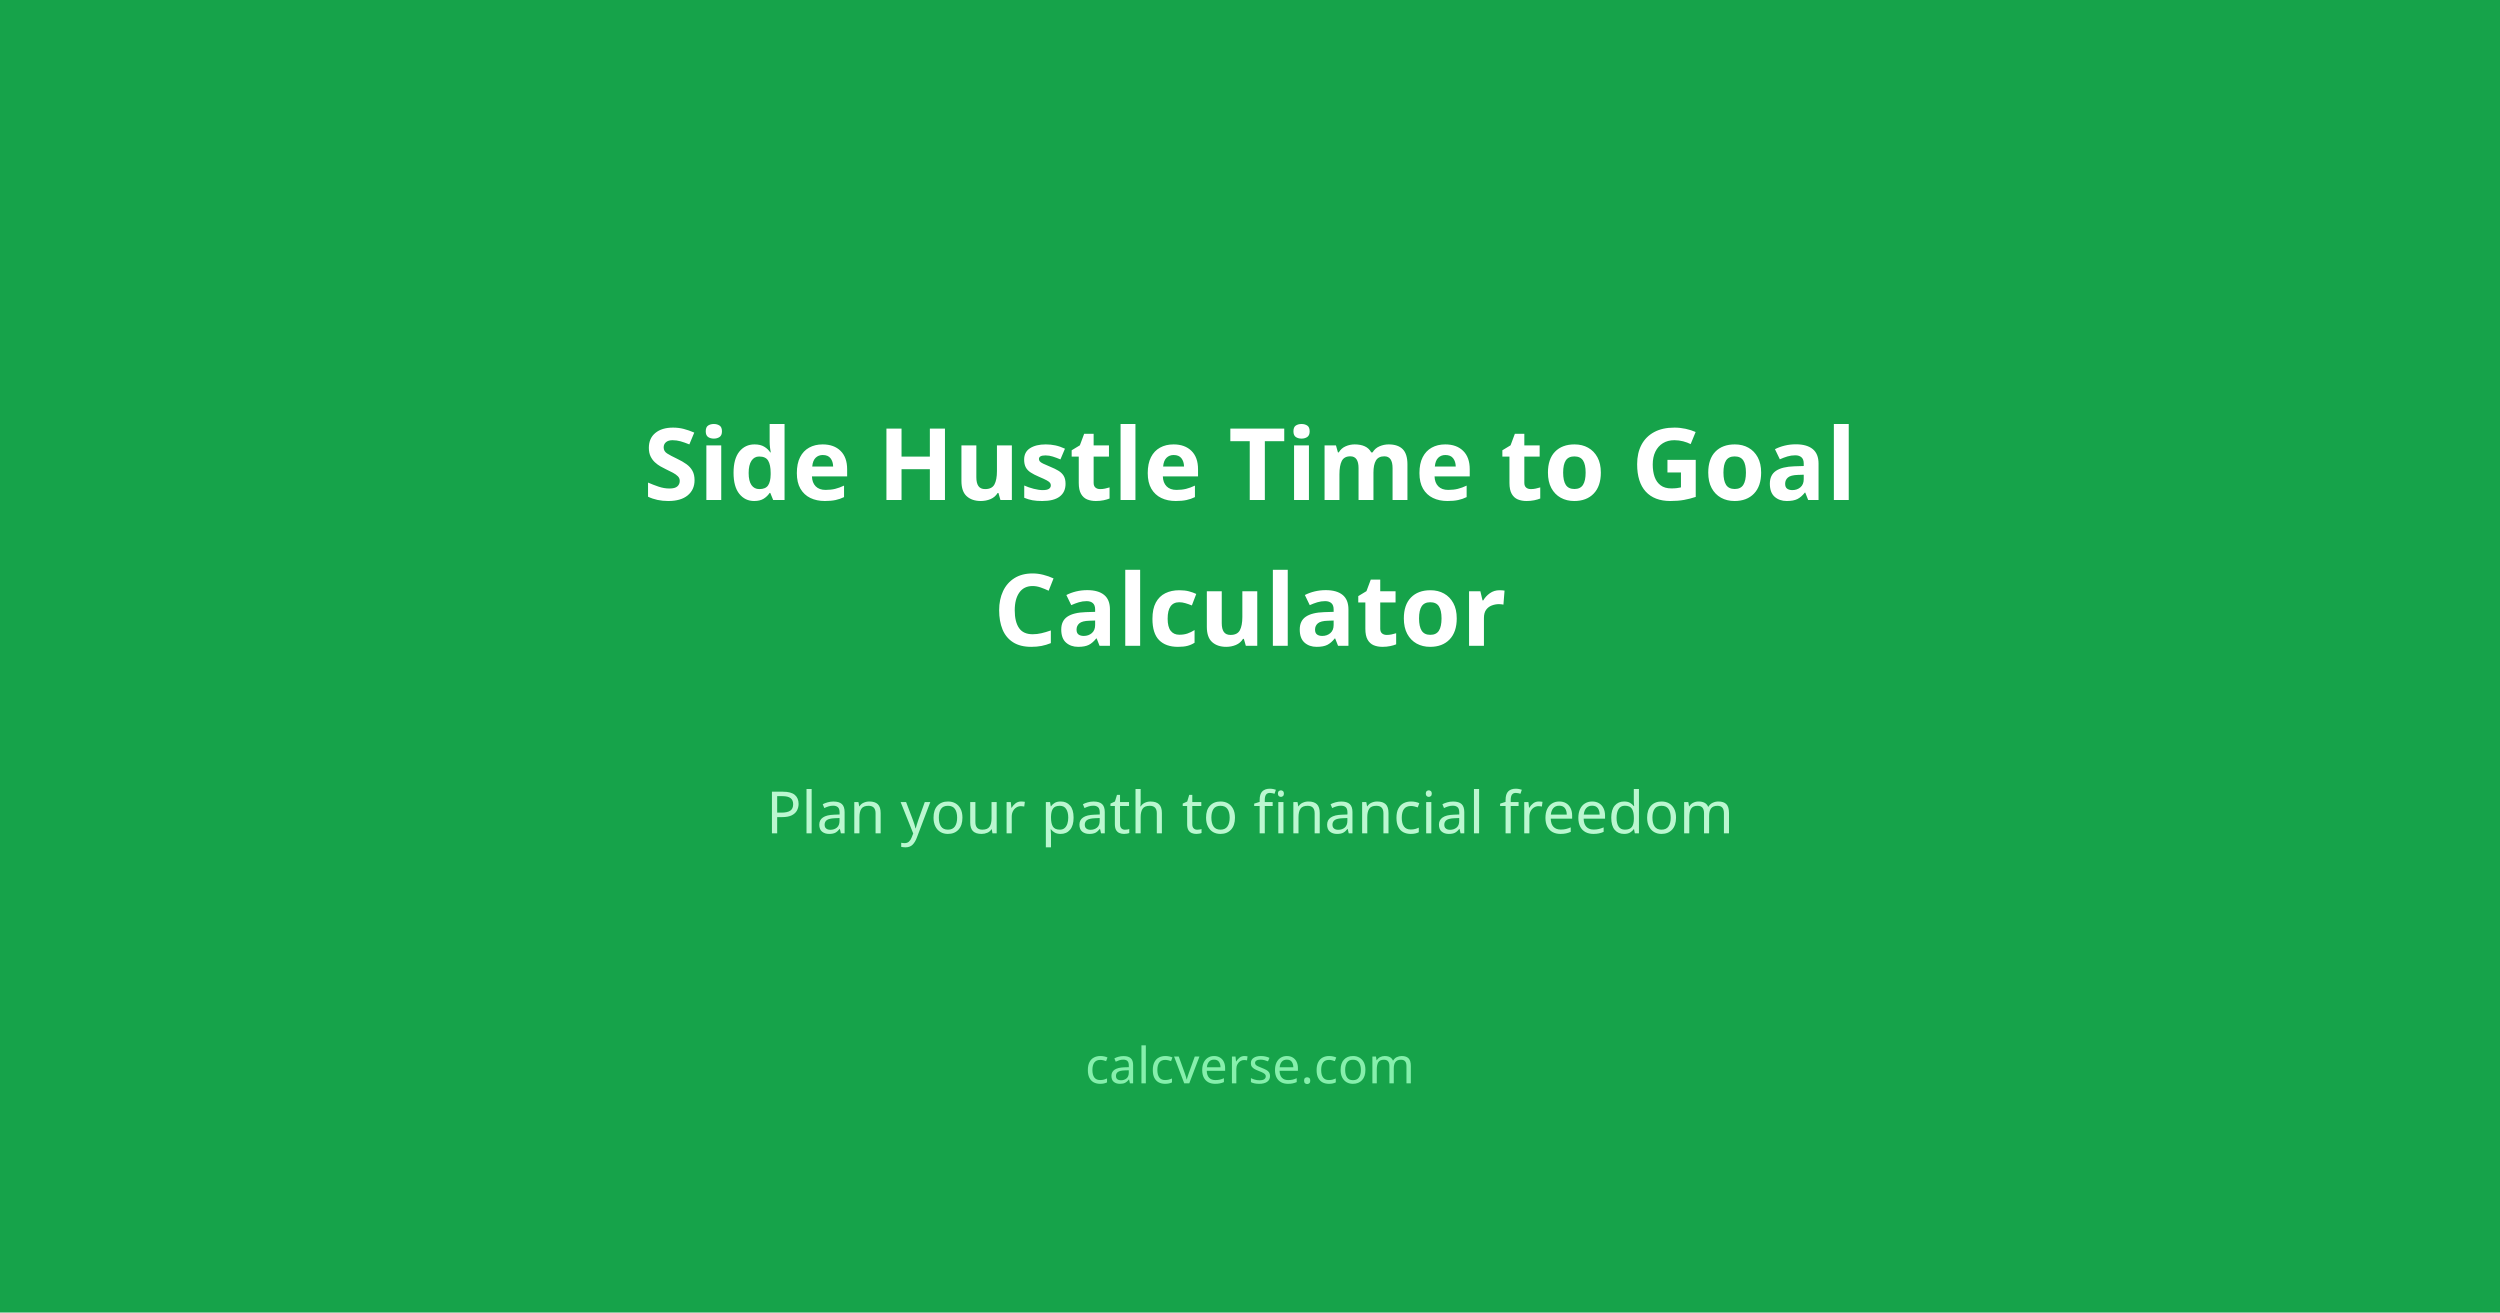
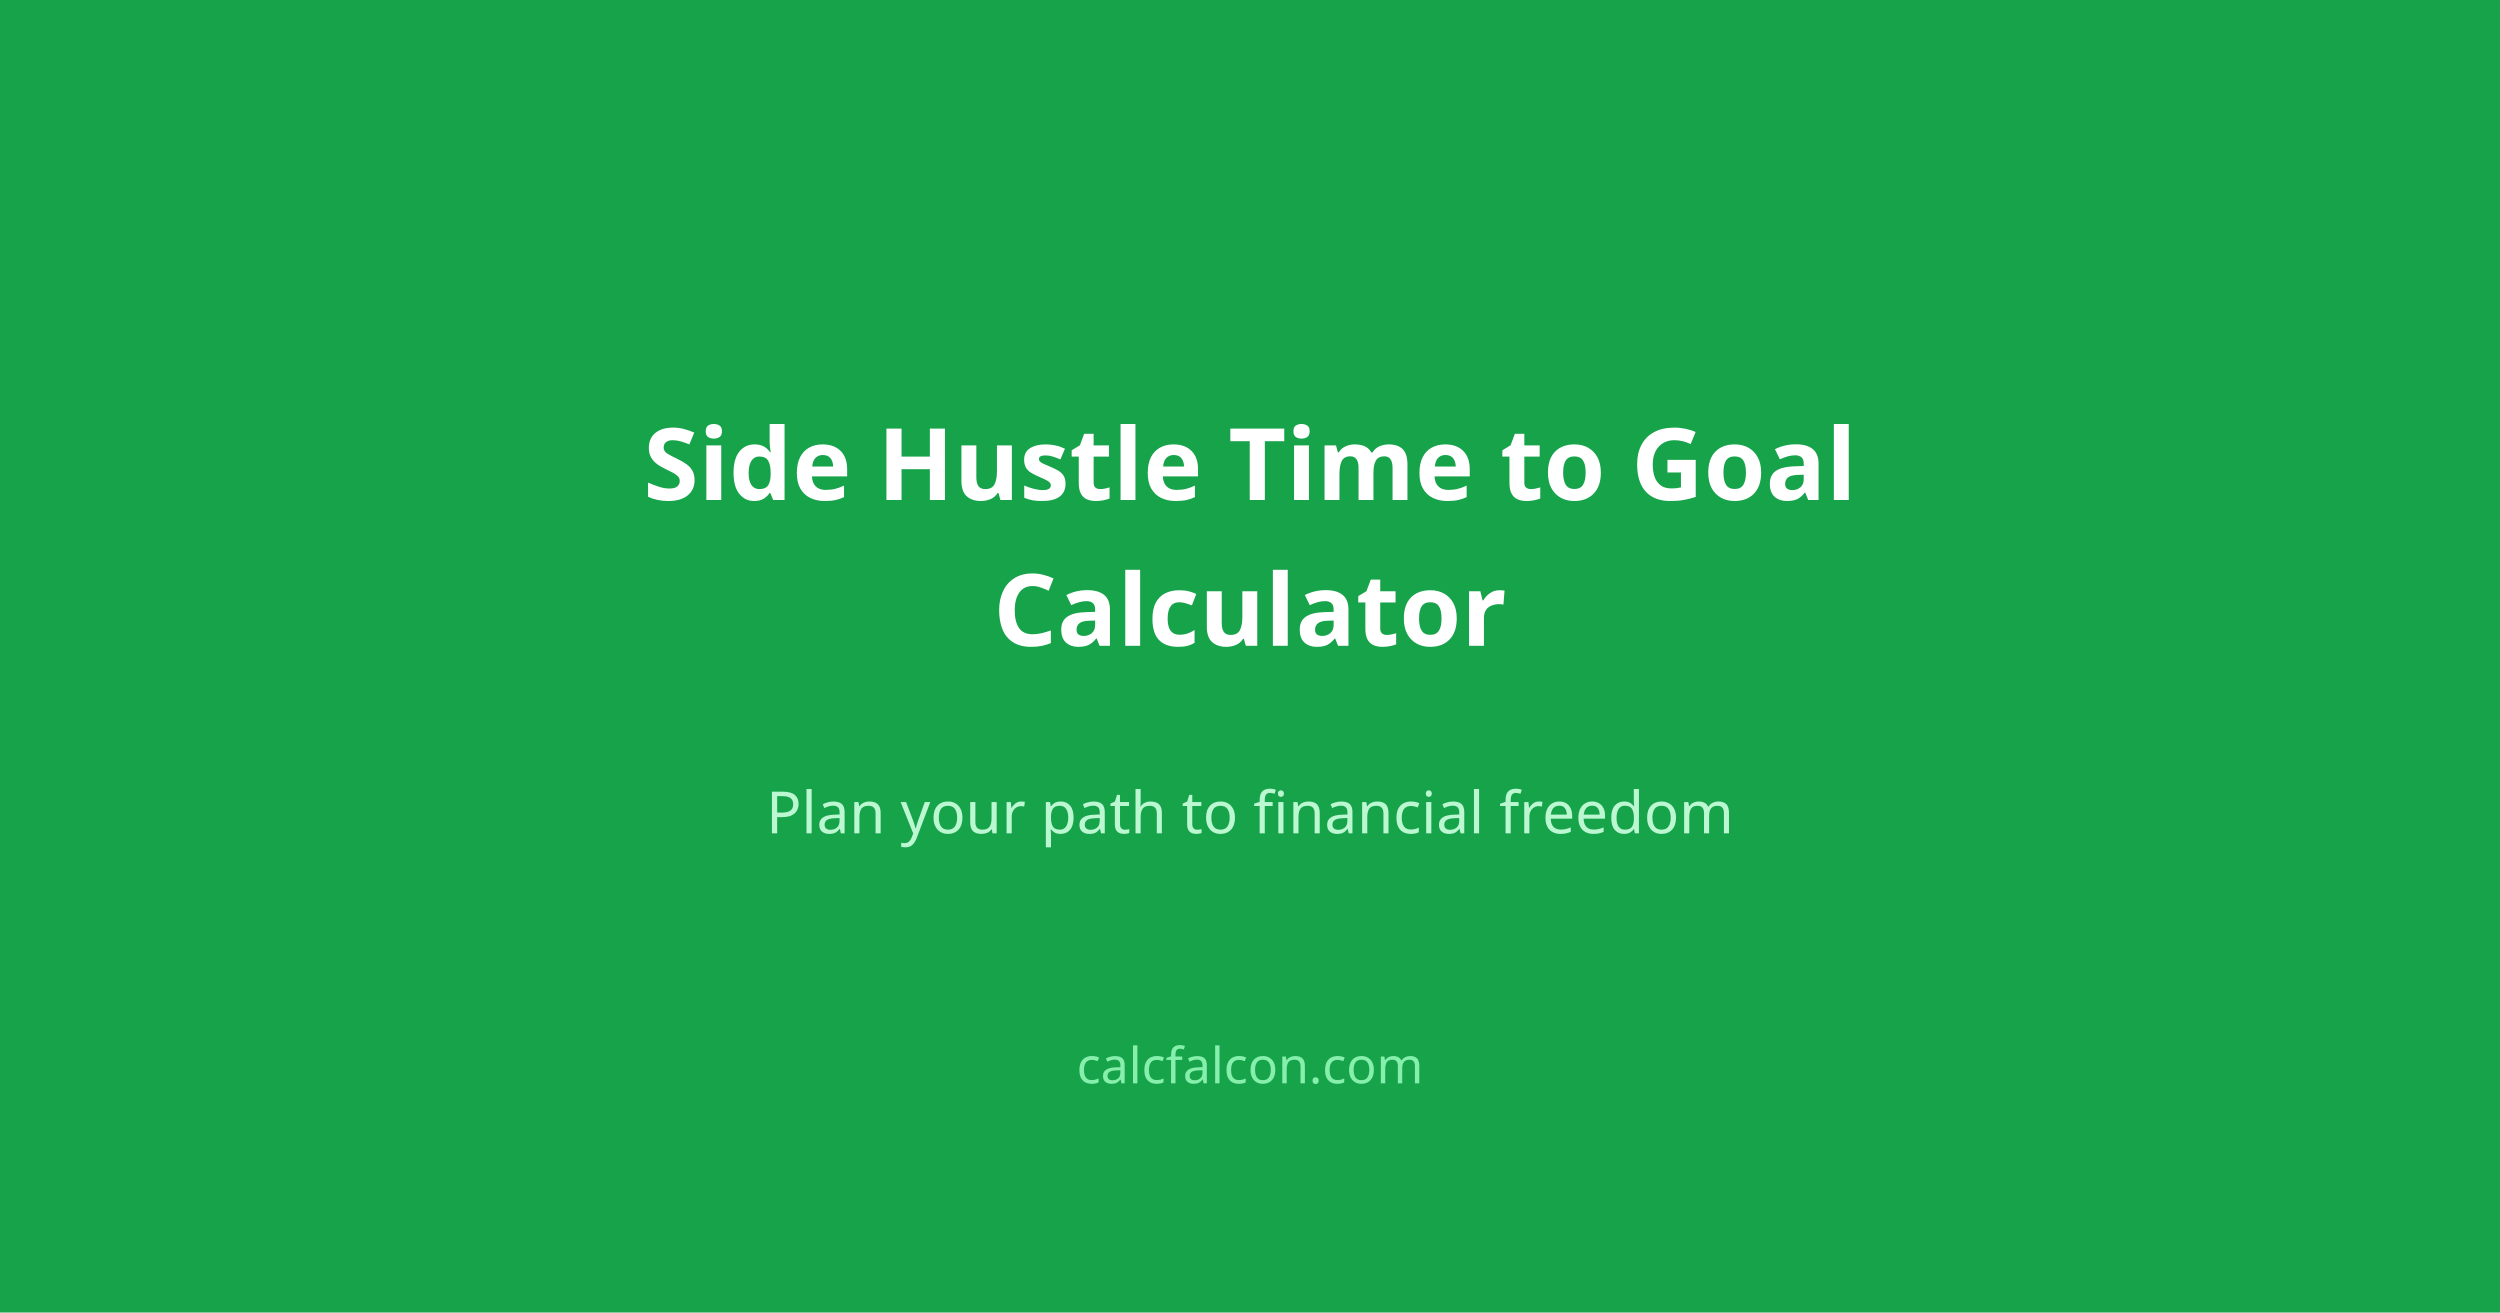
<svg xmlns="http://www.w3.org/2000/svg" width="1200" height="630">
  <rect width="1200" height="630" fill="#16a34a" />
  <text x="600" y="240" font-family="system-ui, sans-serif" font-size="48" font-weight="bold" fill="white" text-anchor="middle">Side Hustle Time to Goal</text>
  <text x="600" y="310" font-family="system-ui, sans-serif" font-size="48" font-weight="bold" fill="white" text-anchor="middle">Calculator</text>
  <text x="600" y="400" font-family="system-ui, sans-serif" font-size="28" fill="#bbf7d0" text-anchor="middle">Plan your path to financial freedom</text>
-   <text x="600" y="520" font-family="system-ui, sans-serif" font-size="24" fill="#86efac" text-anchor="middle">calcverse.com</text>
+   <text x="600" y="520" font-family="system-ui, sans-serif" font-size="24" fill="#86efac" text-anchor="middle">calcfalcon.com</text>
</svg>
